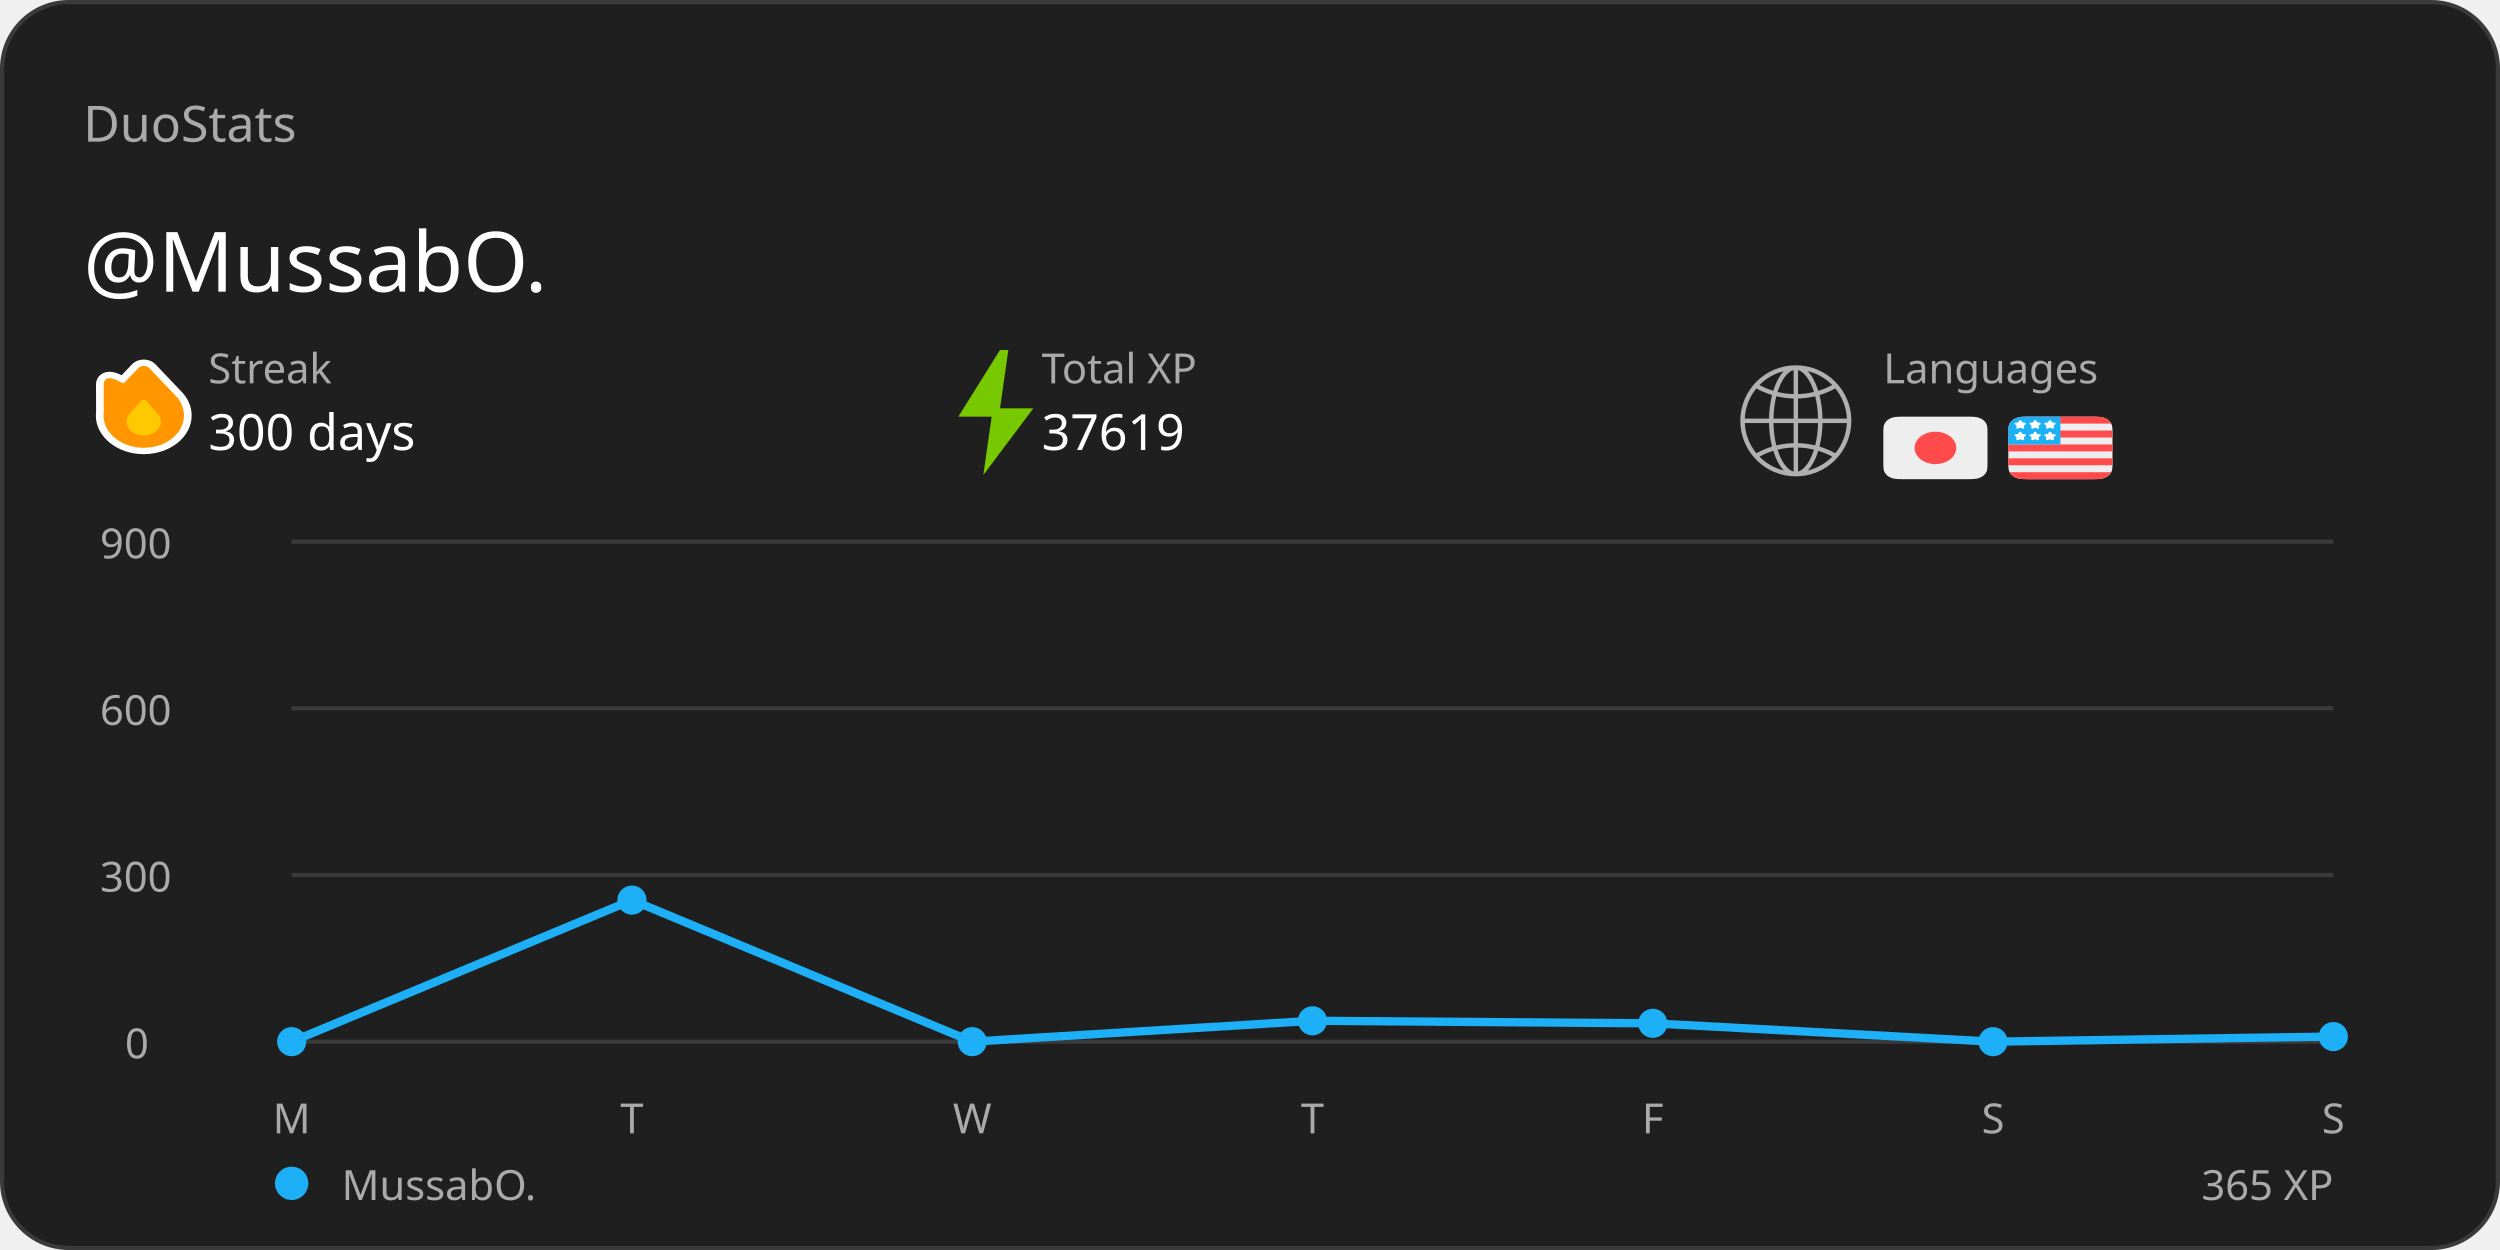
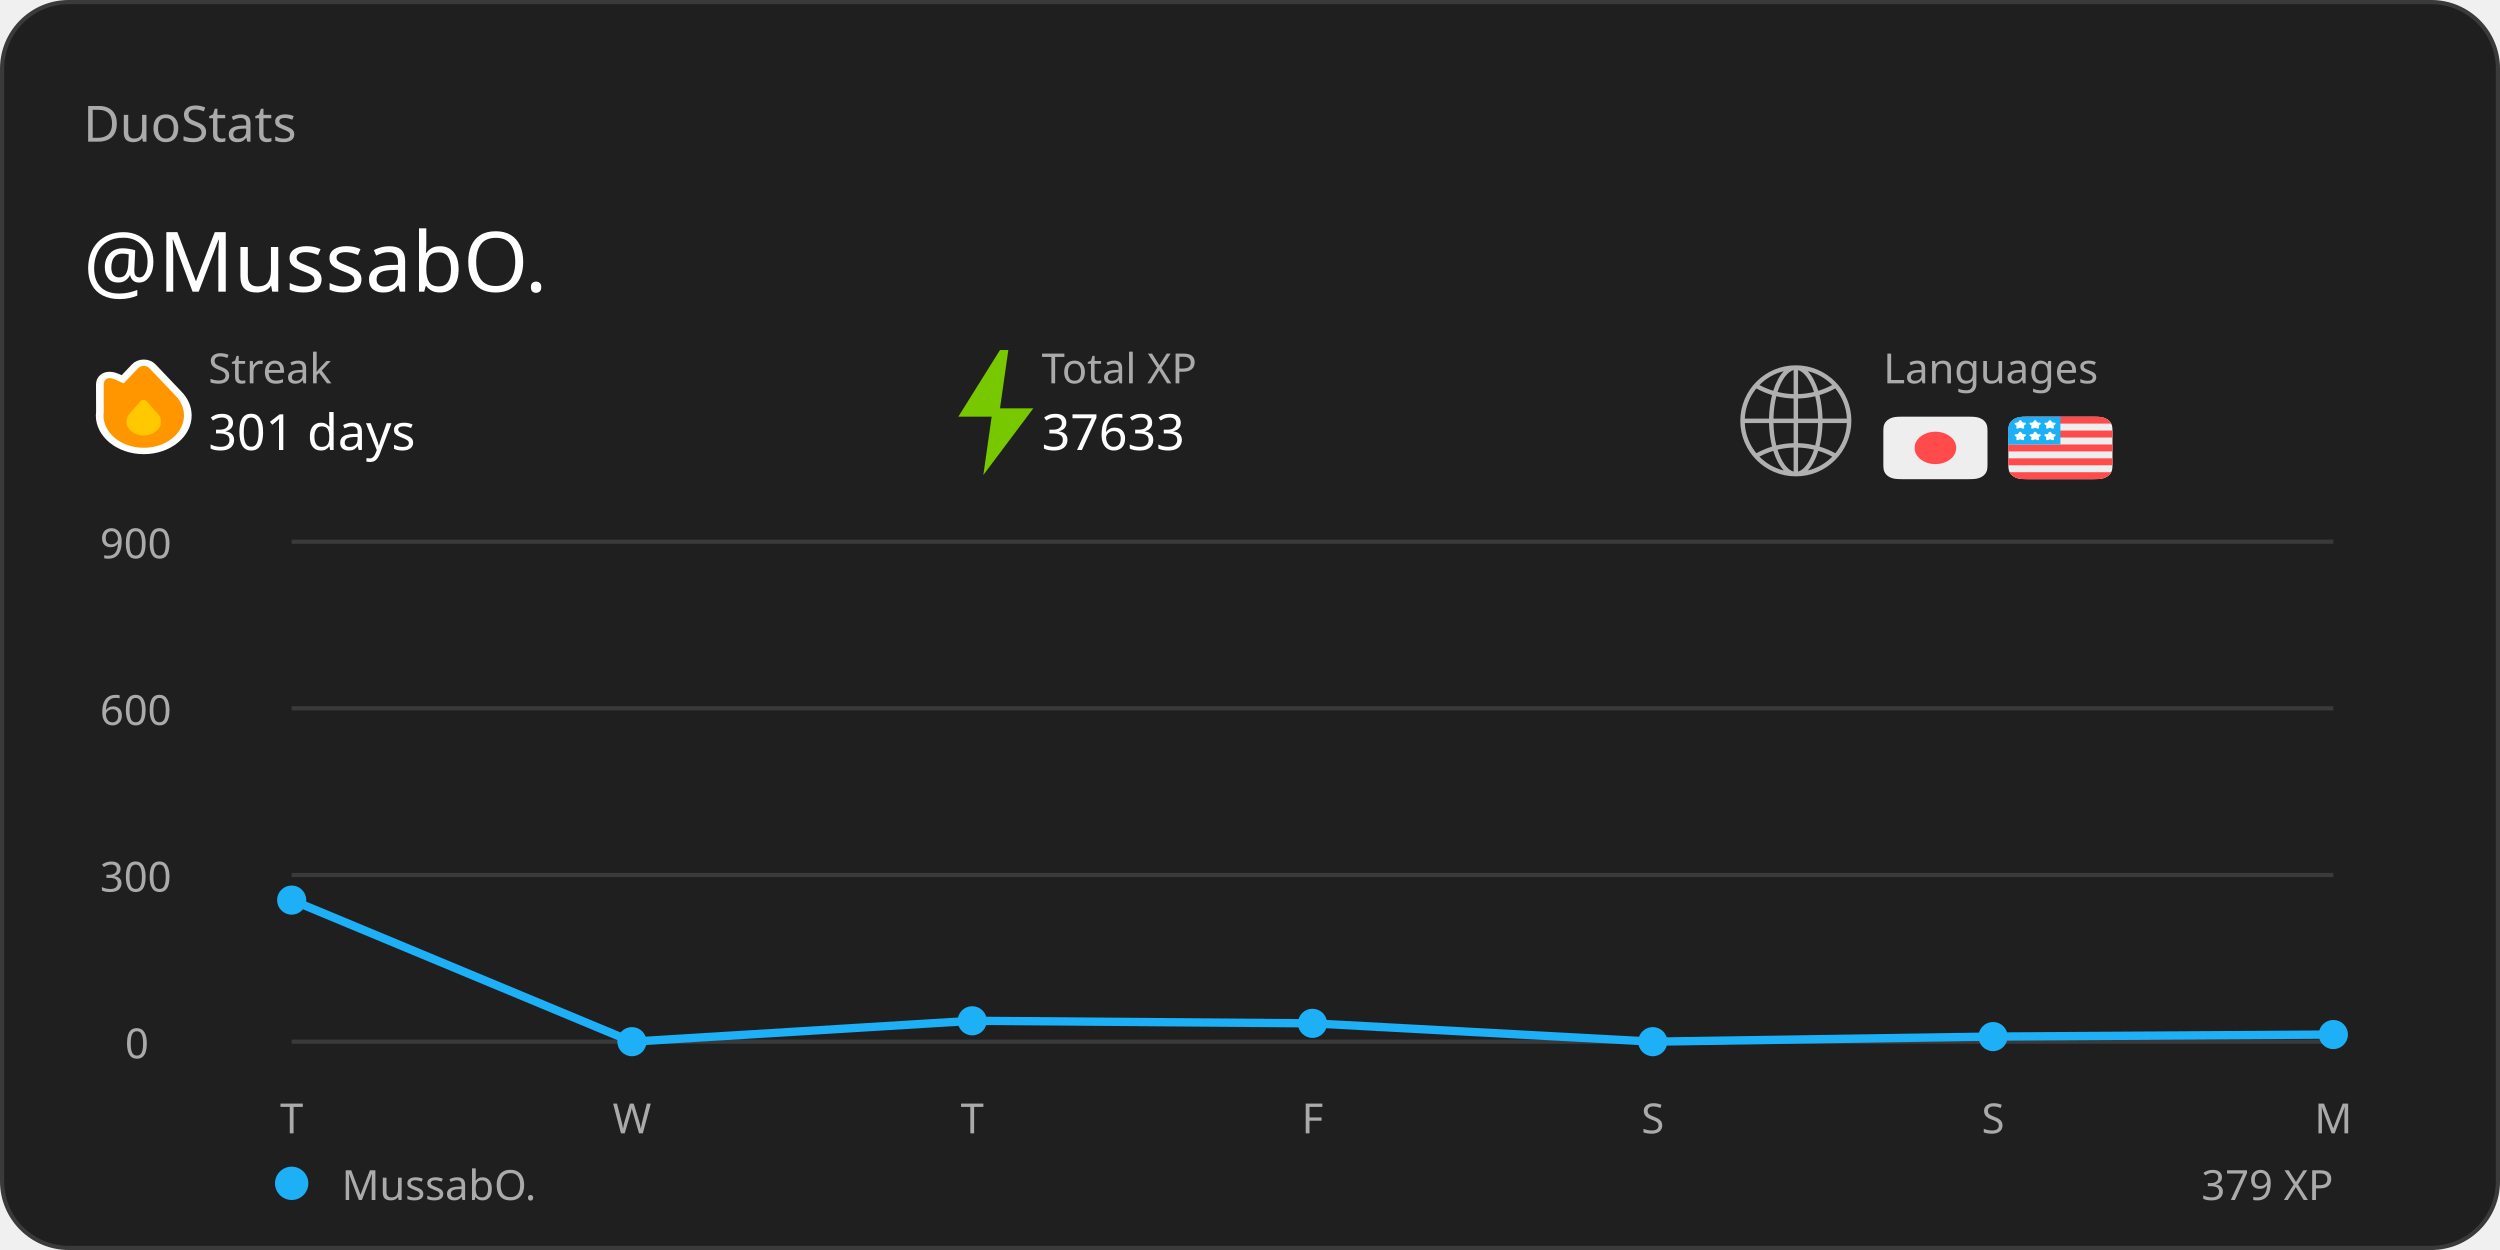
<svg xmlns="http://www.w3.org/2000/svg" width="600" height="300" viewBox="0 0 600 300">
  <rect x="0.5" y="0.5" width="599" height="299" rx="16" fill="#1F1F1F" stroke="#3A3A3A" />
  <text x="20" y="34" fill="#AAAAAA" font-size="12" font-family="DIN Round Pro, system-ui, sans-serif">DuoStats</text>
  <text x="20" y="70" fill="#FFFFFF" font-size="20" font-family="DIN Round Pro, system-ui, sans-serif">@MussabO.</text>
  <g transform="translate(23, 86) scale(0.92, 0.7666667)">
    <g id="Page-1" stroke="none" stroke-width="1" fill="none" fill-rule="evenodd">
      <g id="streak" transform="translate(1, 1)" fill-rule="nonzero">
        <g id="Group" fill="#FF9600" stroke="#FFFFFF" stroke-width="2">
          <path d="M0.068,15.675 L0.044,7.216 C0.039,5.334 1.25,3.942 3.056,4.246 C3.413,4.306 3.998,4.491 4.306,4.656 L5.997,5.561 L9.247,1.464 C9.793,0.776 10.622,0.376 11.5,0.376 C12.378,0.376 13.207,0.776 13.753,1.464 L20.523,10 C22.123,11.939 22.999,14.375 23,16.889 C23,23.034 17.843,28 11.5,28 C5.157,28 0,23.034 0,16.889 C0,16.481 0.023,16.076 0.068,15.675 Z" id="Path" />
        </g>
        <g id="Group" transform="translate(7, 11)" fill="#FFC800">
          <path d="M1.012,5.077 C1.026,5.04 1.046,5.005 1.069,4.973 L3.719,1.364 C3.893,1.127 4.17,0.987 4.464,0.987 C4.758,0.987 5.035,1.127 5.209,1.364 L7.732,4.8 C8.541,5.595 8.998,6.681 9,7.815 C9,10.208 6.985,12.148 4.5,12.148 C2.015,12.148 0,10.208 0,7.815 C0,6.776 0.38,5.823 1.012,5.077 L1.012,5.077 Z" id="Path" />
        </g>
      </g>
    </g>
  </g>
  <text x="50" y="92" fill="#AAAAAA" font-size="10" font-family="DIN Round Pro, system-ui, sans-serif">Streak</text>
-   <text x="50" y="108" fill="#FFFFFF" font-size="12" font-family="DIN Round Pro, system-ui, sans-serif">300 days</text>
+   <text x="50" y="108" fill="#FFFFFF" font-size="12" font-family="DIN Round Pro, system-ui, sans-serif">301 days</text>
  <path d="M240 84 230 100h8l-2 14 12-16h-8l2-14z" fill="#78C800" />
  <text x="250" y="92" fill="#AAAAAA" font-size="10" font-family="DIN Round Pro, system-ui, sans-serif">Total XP</text>
-   <text x="250" y="108" fill="#FFFFFF" font-size="12" font-family="DIN Round Pro, system-ui, sans-serif">37619</text>
+   <text x="250" y="108" fill="#FFFFFF" font-size="12" font-family="DIN Round Pro, system-ui, sans-serif">37633</text>
  <g transform="translate(415, 85) scale(1.0, 1.0)">
    <g id="SVGRepo_bgCarrier" stroke-width="0" />
    <g id="SVGRepo_tracerCarrier" stroke-linecap="round" stroke-linejoin="round" />
    <g id="SVGRepo_iconCarrier">
      <g id="icomoon-ignore"> </g>
      <path d="M16 2.672c-0.004 0-0.007 0-0.011 0-0.002 0-0.003 0-0.005 0-0.005 0-0.010 0.001-0.016 0.001-7.347 0.017-13.296 5.977-13.296 13.327 0 7.348 5.949 13.309 13.296 13.327 0.005 0 0.010 0.001 0.016 0.001 0.002 0 0.004 0 0.005 0 0.004 0 0.008 0 0.011 0 7.36 0 13.328-5.968 13.328-13.328s-5.968-13.328-13.328-13.328zM16.533 10.648c1.413-0.039 2.788-0.225 4.112-0.548 0.399 1.571 0.647 3.382 0.686 5.367h-4.798v-4.819zM16.533 9.582v-5.759c1.437 0.398 2.893 2.314 3.821 5.252-1.231 0.297-2.509 0.47-3.821 0.507zM15.467 3.81v5.772c-1.323-0.037-2.611-0.213-3.852-0.515 0.936-2.956 2.405-4.879 3.852-5.256zM15.467 10.647v4.82h-4.831c0.039-1.988 0.287-3.801 0.687-5.373 1.334 0.326 2.72 0.515 4.144 0.553zM9.563 15.467h-5.811c0.118-2.741 1.139-5.252 2.773-7.241 1.187 0.654 2.446 1.189 3.766 1.589-0.431 1.7-0.689 3.617-0.728 5.652zM9.563 16.533c0.039 2.034 0.297 3.951 0.728 5.651-1.319 0.401-2.579 0.936-3.766 1.59-1.635-1.989-2.656-4.5-2.773-7.241h5.811zM10.636 16.533h4.831v4.814c-1.424 0.038-2.81 0.228-4.145 0.555-0.399-1.571-0.647-3.383-0.686-5.369zM15.467 22.412v5.778c-1.448-0.378-2.919-2.303-3.854-5.263 1.241-0.302 2.53-0.478 3.854-0.515zM16.533 28.178v-5.765c1.313 0.038 2.591 0.211 3.822 0.508-0.928 2.941-2.384 4.86-3.822 5.257zM16.533 21.347v-4.814h4.798c-0.039 1.983-0.286 3.791-0.684 5.361-1.325-0.323-2.7-0.51-4.113-0.548zM22.404 16.533h5.845c-0.118 2.741-1.138 5.251-2.773 7.24-1.197-0.658-2.467-1.197-3.797-1.599 0.43-1.698 0.687-3.611 0.726-5.64zM22.404 15.467c-0.039-2.033-0.297-3.946-0.727-5.646 1.33-0.402 2.599-0.94 3.795-1.598 1.636 1.989 2.658 4.501 2.776 7.244h-5.845zM24.738 7.409c-1.061 0.564-2.18 1.031-3.35 1.385-0.623-2.005-1.498-3.642-2.533-4.717 2.27 0.545 4.297 1.719 5.883 3.332zM13.103 4.087c-1.029 1.073-1.9 2.702-2.521 4.697-1.158-0.353-2.268-0.815-3.319-1.375 1.575-1.602 3.587-2.774 5.84-3.322zM7.259 24.587c1.052-0.561 2.163-1.024 3.322-1.377 0.621 1.997 1.492 3.629 2.522 4.702-2.255-0.549-4.268-1.721-5.844-3.326zM18.855 27.922c1.036-1.075 1.911-2.712 2.535-4.721 1.17 0.355 2.29 0.82 3.351 1.387-1.586 1.614-3.614 2.791-5.886 3.334z" fill="#b0b0b0"> </path>
    </g>
  </g>
  <text x="452" y="92" fill="#AAAAAA" font-size="10" font-family="DIN Round Pro, system-ui, sans-serif">Languages</text>
  <g transform="translate(452, 100) scale(0.3571429, 0.2777778)">
    <g clip-path="url(#clip0_129_1008)">
      <path fill-rule="evenodd" clip-rule="evenodd" d="M12.563 0H57.437C61.805 0 63.389 0.455 64.987 1.309C66.584 2.163 67.837 3.416 68.691 5.013C69.545 6.61 70 8.195 70 12.563V41.437C70 45.805 69.545 47.389 68.691 48.986C67.837 50.584 66.584 51.837 64.987 52.691C63.389 53.545 61.805 54 57.437 54H12.563C8.195 54 6.61 53.545 5.013 52.691C3.416 51.837 2.163 50.584 1.309 48.986C0.455 47.389 0 45.805 0 41.437V12.563C0 8.195 0.455 6.61 1.309 5.013C2.163 3.416 3.416 2.163 5.013 1.309C6.61 0.455 8.195 0 12.563 0Z" fill="#EEEEEE" />
      <path d="M35 41C42.732 41 49 34.732 49 27C49 19.268 42.732 13 35 13C27.268 13 21 19.268 21 27C21 34.732 27.268 41 35 41Z" fill="#FF4B4B" />
    </g>
    <defs>
      <clipPath id="clip0_129_1008">
        <rect width="70" height="54" fill="white" />
      </clipPath>
    </defs>
  </g>
  <g transform="translate(482, 100) scale(0.3571429, 0.2777778)">
    <g clip-path="url(#clip0_129_593)">
      <path fill-rule="evenodd" clip-rule="evenodd" d="M12.563 0H57.437C61.805 0 63.389 0.455 64.987 1.309C66.584 2.163 67.837 3.416 68.691 5.013C69.545 6.61 70 8.195 70 12.563V41.437C70 45.805 69.545 47.389 68.691 48.986C67.837 50.584 66.584 51.837 64.987 52.691C63.389 53.545 61.805 54 57.437 54H12.563C8.195 54 6.61 53.545 5.013 52.691C3.416 51.837 2.163 50.584 1.309 48.986C0.455 47.389 0 45.805 0 41.437V12.563C0 8.195 0.455 6.61 1.309 5.013C2.163 3.416 3.416 2.163 5.013 1.309C6.61 0.455 8.195 0 12.563 0Z" fill="#EEEEEE" />
      <path fill-rule="evenodd" clip-rule="evenodd" d="M12.563 0H57.437C61.805 0 63.389 0.455 64.987 1.309C66.584 2.163 67.837 3.416 68.691 5.013C68.863 5.335 69.019 5.656 69.158 6H0.842C0.981 5.656 1.137 5.335 1.309 5.013C2.163 3.416 3.416 2.163 5.013 1.309C6.61 0.455 8.195 0 12.563 0Z" fill="#FF4B4B" />
      <path fill-rule="evenodd" clip-rule="evenodd" d="M69.997 12C69.999 12.182 70 12.37 70 12.563V18H0V12.563C0 12.37 0.001 12.182 0.003 12H69.997Z" fill="#FF4B4B" />
      <path fill-rule="evenodd" clip-rule="evenodd" d="M70 24V30H0V24H70Z" fill="#FF4B4B" />
      <path fill-rule="evenodd" clip-rule="evenodd" d="M70 41.437C70 41.63 69.999 41.818 69.997 42H0.003C0.001 41.818 0 41.63 0 41.437V36H70V41.437Z" fill="#FF4B4B" />
      <path fill-rule="evenodd" clip-rule="evenodd" d="M69.158 48C69.019 48.344 68.863 48.665 68.691 48.986C67.837 50.584 66.584 51.837 64.987 52.691C63.389 53.545 61.805 54 57.437 54H12.563C8.195 54 6.61 53.545 5.013 52.691C3.416 51.837 2.163 50.584 1.309 48.986C1.137 48.665 0.981 48.344 0.842 48H69.158Z" fill="#FF4B4B" />
      <path fill-rule="evenodd" clip-rule="evenodd" d="M12.563 0H35V24H0V12.563C0 8.195 0.455 6.61 1.309 5.013C2.163 3.416 3.416 2.163 5.013 1.309C6.61 0.455 8.195 0 12.563 0Z" fill="#1CB0F6" />
      <path d="M27.806 9.602L26.531 10.273C26.13 10.483 25.635 10.329 25.424 9.929C25.341 9.769 25.312 9.586 25.342 9.409L25.586 7.988C25.609 7.853 25.564 7.715 25.466 7.62L24.434 6.614C24.11 6.298 24.103 5.779 24.419 5.455C24.545 5.326 24.71 5.242 24.888 5.216L26.314 5.009C26.45 4.989 26.567 4.904 26.628 4.781L27.266 3.489C27.466 3.083 27.957 2.916 28.363 3.117C28.525 3.196 28.655 3.327 28.735 3.489L29.373 4.781C29.434 4.904 29.551 4.989 29.687 5.009L31.113 5.216C31.561 5.281 31.871 5.697 31.806 6.145C31.78 6.323 31.696 6.488 31.567 6.614L30.535 7.62C30.437 7.715 30.392 7.853 30.415 7.988L30.659 9.409C30.735 9.855 30.436 10.278 29.99 10.355C29.812 10.385 29.629 10.356 29.47 10.273L28.194 9.602C28.073 9.538 27.928 9.538 27.806 9.602Z" fill="white" />
      <path d="M27.806 19.602L26.531 20.273C26.13 20.483 25.635 20.329 25.424 19.929C25.341 19.769 25.312 19.587 25.342 19.409L25.586 17.988C25.609 17.853 25.564 17.715 25.466 17.62L24.434 16.614C24.11 16.298 24.103 15.779 24.419 15.455C24.545 15.326 24.71 15.242 24.888 15.216L26.314 15.009C26.45 14.989 26.567 14.904 26.628 14.781L27.266 13.489C27.466 13.083 27.957 12.916 28.363 13.117C28.525 13.196 28.655 13.327 28.735 13.489L29.373 14.781C29.434 14.904 29.551 14.989 29.687 15.009L31.113 15.216C31.561 15.281 31.871 15.697 31.806 16.145C31.78 16.323 31.696 16.488 31.567 16.614L30.535 17.62C30.437 17.715 30.392 17.853 30.415 17.988L30.659 19.409C30.735 19.855 30.436 20.278 29.99 20.355C29.812 20.385 29.629 20.356 29.47 20.273L28.194 19.602C28.073 19.538 27.928 19.538 27.806 19.602Z" fill="white" />
      <path d="M17.806 9.602L16.531 10.273C16.13 10.483 15.635 10.329 15.425 9.929C15.341 9.769 15.312 9.586 15.342 9.409L15.586 7.988C15.609 7.853 15.564 7.715 15.466 7.62L14.434 6.614C14.11 6.298 14.103 5.779 14.419 5.455C14.545 5.326 14.71 5.242 14.888 5.216L16.314 5.009C16.45 4.989 16.567 4.904 16.628 4.781L17.266 3.489C17.466 3.083 17.957 2.916 18.363 3.117C18.525 3.196 18.655 3.327 18.735 3.489L19.373 4.781C19.434 4.904 19.551 4.989 19.687 5.009L21.113 5.216C21.561 5.281 21.871 5.697 21.806 6.145C21.78 6.323 21.696 6.488 21.567 6.614L20.535 7.62C20.437 7.715 20.392 7.853 20.415 7.988L20.659 9.409C20.735 9.855 20.436 10.278 19.99 10.355C19.812 10.385 19.629 10.356 19.47 10.273L18.194 9.602C18.073 9.538 17.928 9.538 17.806 9.602Z" fill="white" />
      <path d="M17.806 19.602L16.531 20.273C16.13 20.483 15.635 20.329 15.425 19.929C15.341 19.769 15.312 19.587 15.342 19.409L15.586 17.988C15.609 17.853 15.564 17.715 15.466 17.62L14.434 16.614C14.11 16.298 14.103 15.779 14.419 15.455C14.545 15.326 14.71 15.242 14.888 15.216L16.314 15.009C16.45 14.989 16.567 14.904 16.628 14.781L17.266 13.489C17.466 13.083 17.957 12.916 18.363 13.117C18.525 13.196 18.655 13.327 18.735 13.489L19.373 14.781C19.434 14.904 19.551 14.989 19.687 15.009L21.113 15.216C21.561 15.281 21.871 15.697 21.806 16.145C21.78 16.323 21.696 16.488 21.567 16.614L20.535 17.62C20.437 17.715 20.392 17.853 20.415 17.988L20.659 19.409C20.735 19.855 20.436 20.278 19.99 20.355C19.812 20.385 19.629 20.356 19.47 20.273L18.194 19.602C18.073 19.538 17.928 19.538 17.806 19.602Z" fill="white" />
      <path d="M7.807 9.602L6.531 10.273C6.13 10.483 5.635 10.329 5.424 9.929C5.341 9.769 5.312 9.586 5.342 9.409L5.586 7.988C5.609 7.853 5.564 7.715 5.466 7.62L4.434 6.614C4.11 6.298 4.103 5.779 4.419 5.455C4.545 5.326 4.71 5.242 4.888 5.216L6.314 5.009C6.45 4.989 6.567 4.904 6.628 4.781L7.266 3.489C7.466 3.083 7.957 2.916 8.363 3.117C8.525 3.196 8.655 3.327 8.735 3.489L9.373 4.781C9.434 4.904 9.551 4.989 9.687 5.009L11.113 5.216C11.561 5.281 11.871 5.697 11.806 6.145C11.78 6.323 11.696 6.488 11.567 6.614L10.535 7.62C10.437 7.715 10.392 7.853 10.415 7.988L10.659 9.409C10.735 9.855 10.436 10.278 9.99 10.355C9.812 10.385 9.629 10.356 9.47 10.273L8.194 9.602C8.073 9.538 7.928 9.538 7.807 9.602Z" fill="white" />
      <path d="M7.807 19.602L6.531 20.273C6.13 20.483 5.635 20.329 5.424 19.929C5.341 19.769 5.312 19.587 5.342 19.409L5.586 17.988C5.609 17.853 5.564 17.715 5.466 17.62L4.434 16.614C4.11 16.298 4.103 15.779 4.419 15.455C4.545 15.326 4.71 15.242 4.888 15.216L6.314 15.009C6.45 14.989 6.567 14.904 6.628 14.781L7.266 13.489C7.466 13.083 7.957 12.916 8.363 13.117C8.525 13.196 8.655 13.327 8.735 13.489L9.373 14.781C9.434 14.904 9.551 14.989 9.687 15.009L11.113 15.216C11.561 15.281 11.871 15.697 11.806 16.145C11.78 16.323 11.696 16.488 11.567 16.614L10.535 17.62C10.437 17.715 10.392 17.853 10.415 17.988L10.659 19.409C10.735 19.855 10.436 20.278 9.99 20.355C9.812 20.385 9.629 20.356 9.47 20.273L8.194 19.602C8.073 19.538 7.928 19.538 7.807 19.602Z" fill="white" />
    </g>
    <defs>
      <clipPath id="clip0_129_593">
        <rect width="70" height="54" fill="white" />
      </clipPath>
    </defs>
  </g>
  <g stroke="#3A3A3A" stroke-width="1">
    <line x1="70" y1="250" x2="560" y2="250" />
    <line x1="70" y1="210" x2="560" y2="210" />
    <line x1="70" y1="170" x2="560" y2="170" />
    <line x1="70" y1="130" x2="560" y2="130" />
  </g>
  <g fill="#AAAAAA" font-size="10" font-family="DIN Round Pro, system-ui, sans-serif">
    <text x="30" y="254">0</text>
    <text x="24" y="214">300</text>
    <text x="24" y="174">600</text>
    <text x="24" y="134">900</text>
  </g>
-   <polyline points="70.0,250.0 151.667,216.022 233.333,250.0 315.0,244.989 396.667,245.6 478.333,250.0 560.0,248.778" fill="none" stroke="#1DB0F6" stroke-width="2" stroke-linecap="round" stroke-linejoin="round" />
-   <circle cx="70.0" cy="250.0" r="3.5" fill="#1DB0F6" />
-   <circle cx="151.667" cy="216.022" r="3.5" fill="#1DB0F6" />
-   <circle cx="233.333" cy="250.0" r="3.5" fill="#1DB0F6" />
-   <circle cx="315.0" cy="244.989" r="3.5" fill="#1DB0F6" />
-   <circle cx="396.667" cy="245.6" r="3.5" fill="#1DB0F6" />
-   <circle cx="478.333" cy="250.0" r="3.5" fill="#1DB0F6" />
-   <circle cx="560.0" cy="248.778" r="3.5" fill="#1DB0F6" />
-   <text x="70.0" y="272" fill="#AAAAAA" font-size="10" text-anchor="middle" font-family="DIN Round Pro, system-ui, sans-serif">M</text>
-   <text x="151.667" y="272" fill="#AAAAAA" font-size="10" text-anchor="middle" font-family="DIN Round Pro, system-ui, sans-serif">T</text>
-   <text x="233.333" y="272" fill="#AAAAAA" font-size="10" text-anchor="middle" font-family="DIN Round Pro, system-ui, sans-serif">W</text>
-   <text x="315.0" y="272" fill="#AAAAAA" font-size="10" text-anchor="middle" font-family="DIN Round Pro, system-ui, sans-serif">T</text>
-   <text x="396.667" y="272" fill="#AAAAAA" font-size="10" text-anchor="middle" font-family="DIN Round Pro, system-ui, sans-serif">F</text>
+   <polyline points="70.0,216.022 151.667,250.0 233.333,244.989 315.0,245.6 396.667,250.0 478.333,248.778 560.0,248.289" fill="none" stroke="#1DB0F6" stroke-width="2" stroke-linecap="round" stroke-linejoin="round" />
+   <circle cx="70.0" cy="216.022" r="3.5" fill="#1DB0F6" />
+   <circle cx="151.667" cy="250.0" r="3.5" fill="#1DB0F6" />
+   <circle cx="233.333" cy="244.989" r="3.5" fill="#1DB0F6" />
+   <circle cx="315.0" cy="245.6" r="3.5" fill="#1DB0F6" />
+   <circle cx="396.667" cy="250.0" r="3.5" fill="#1DB0F6" />
+   <circle cx="478.333" cy="248.778" r="3.5" fill="#1DB0F6" />
+   <circle cx="560.0" cy="248.289" r="3.5" fill="#1DB0F6" />
+   <text x="70.0" y="272" fill="#AAAAAA" font-size="10" text-anchor="middle" font-family="DIN Round Pro, system-ui, sans-serif">T</text>
+   <text x="151.667" y="272" fill="#AAAAAA" font-size="10" text-anchor="middle" font-family="DIN Round Pro, system-ui, sans-serif">W</text>
+   <text x="233.333" y="272" fill="#AAAAAA" font-size="10" text-anchor="middle" font-family="DIN Round Pro, system-ui, sans-serif">T</text>
+   <text x="315.0" y="272" fill="#AAAAAA" font-size="10" text-anchor="middle" font-family="DIN Round Pro, system-ui, sans-serif">F</text>
+   <text x="396.667" y="272" fill="#AAAAAA" font-size="10" text-anchor="middle" font-family="DIN Round Pro, system-ui, sans-serif">S</text>
  <text x="478.333" y="272" fill="#AAAAAA" font-size="10" text-anchor="middle" font-family="DIN Round Pro, system-ui, sans-serif">S</text>
-   <text x="560.0" y="272" fill="#AAAAAA" font-size="10" text-anchor="middle" font-family="DIN Round Pro, system-ui, sans-serif">S</text>
+   <text x="560.0" y="272" fill="#AAAAAA" font-size="10" text-anchor="middle" font-family="DIN Round Pro, system-ui, sans-serif">M</text>
  <circle cx="70" cy="284" r="4" fill="#1DB0F6" />
  <text x="82" y="288" fill="#AAAAAA" font-size="10" font-family="DIN Round Pro, system-ui, sans-serif">MussabO.</text>
-   <text x="560" y="288" fill="#AAAAAA" font-size="10" text-anchor="end" font-family="DIN Round Pro, system-ui, sans-serif">365 XP</text>
+   <text x="560" y="288" fill="#AAAAAA" font-size="10" text-anchor="end" font-family="DIN Round Pro, system-ui, sans-serif">379 XP</text>
</svg>
